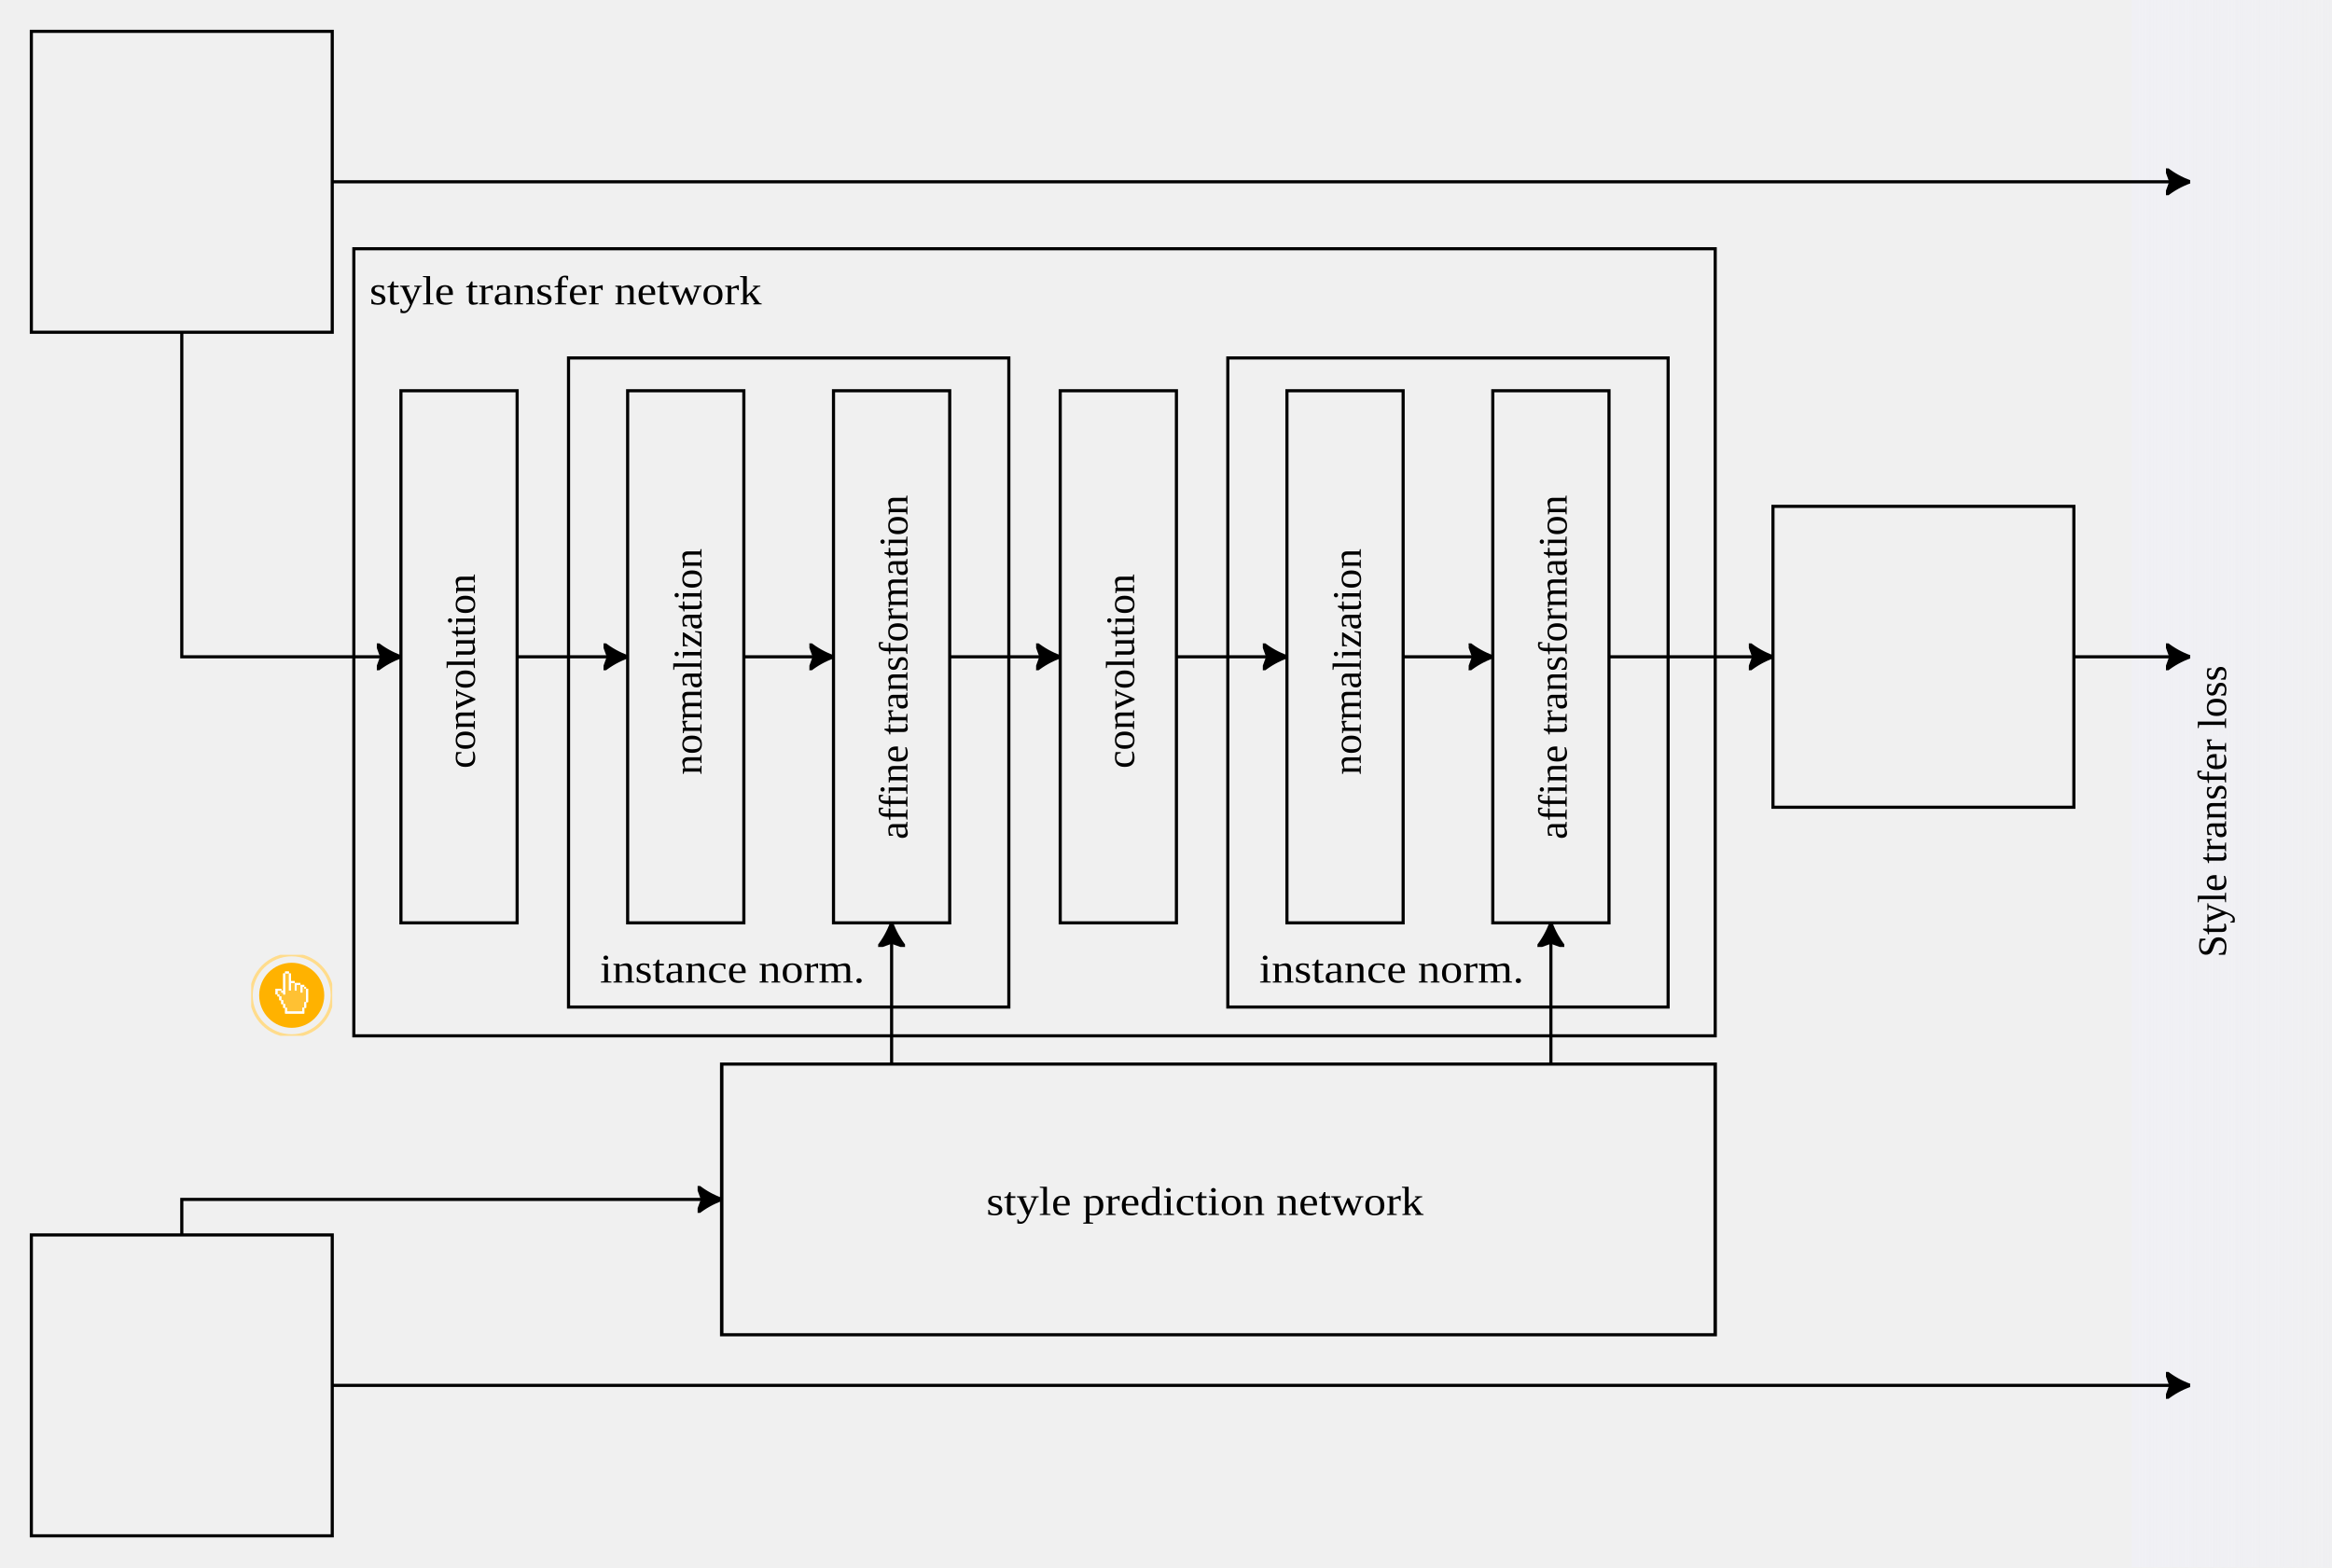
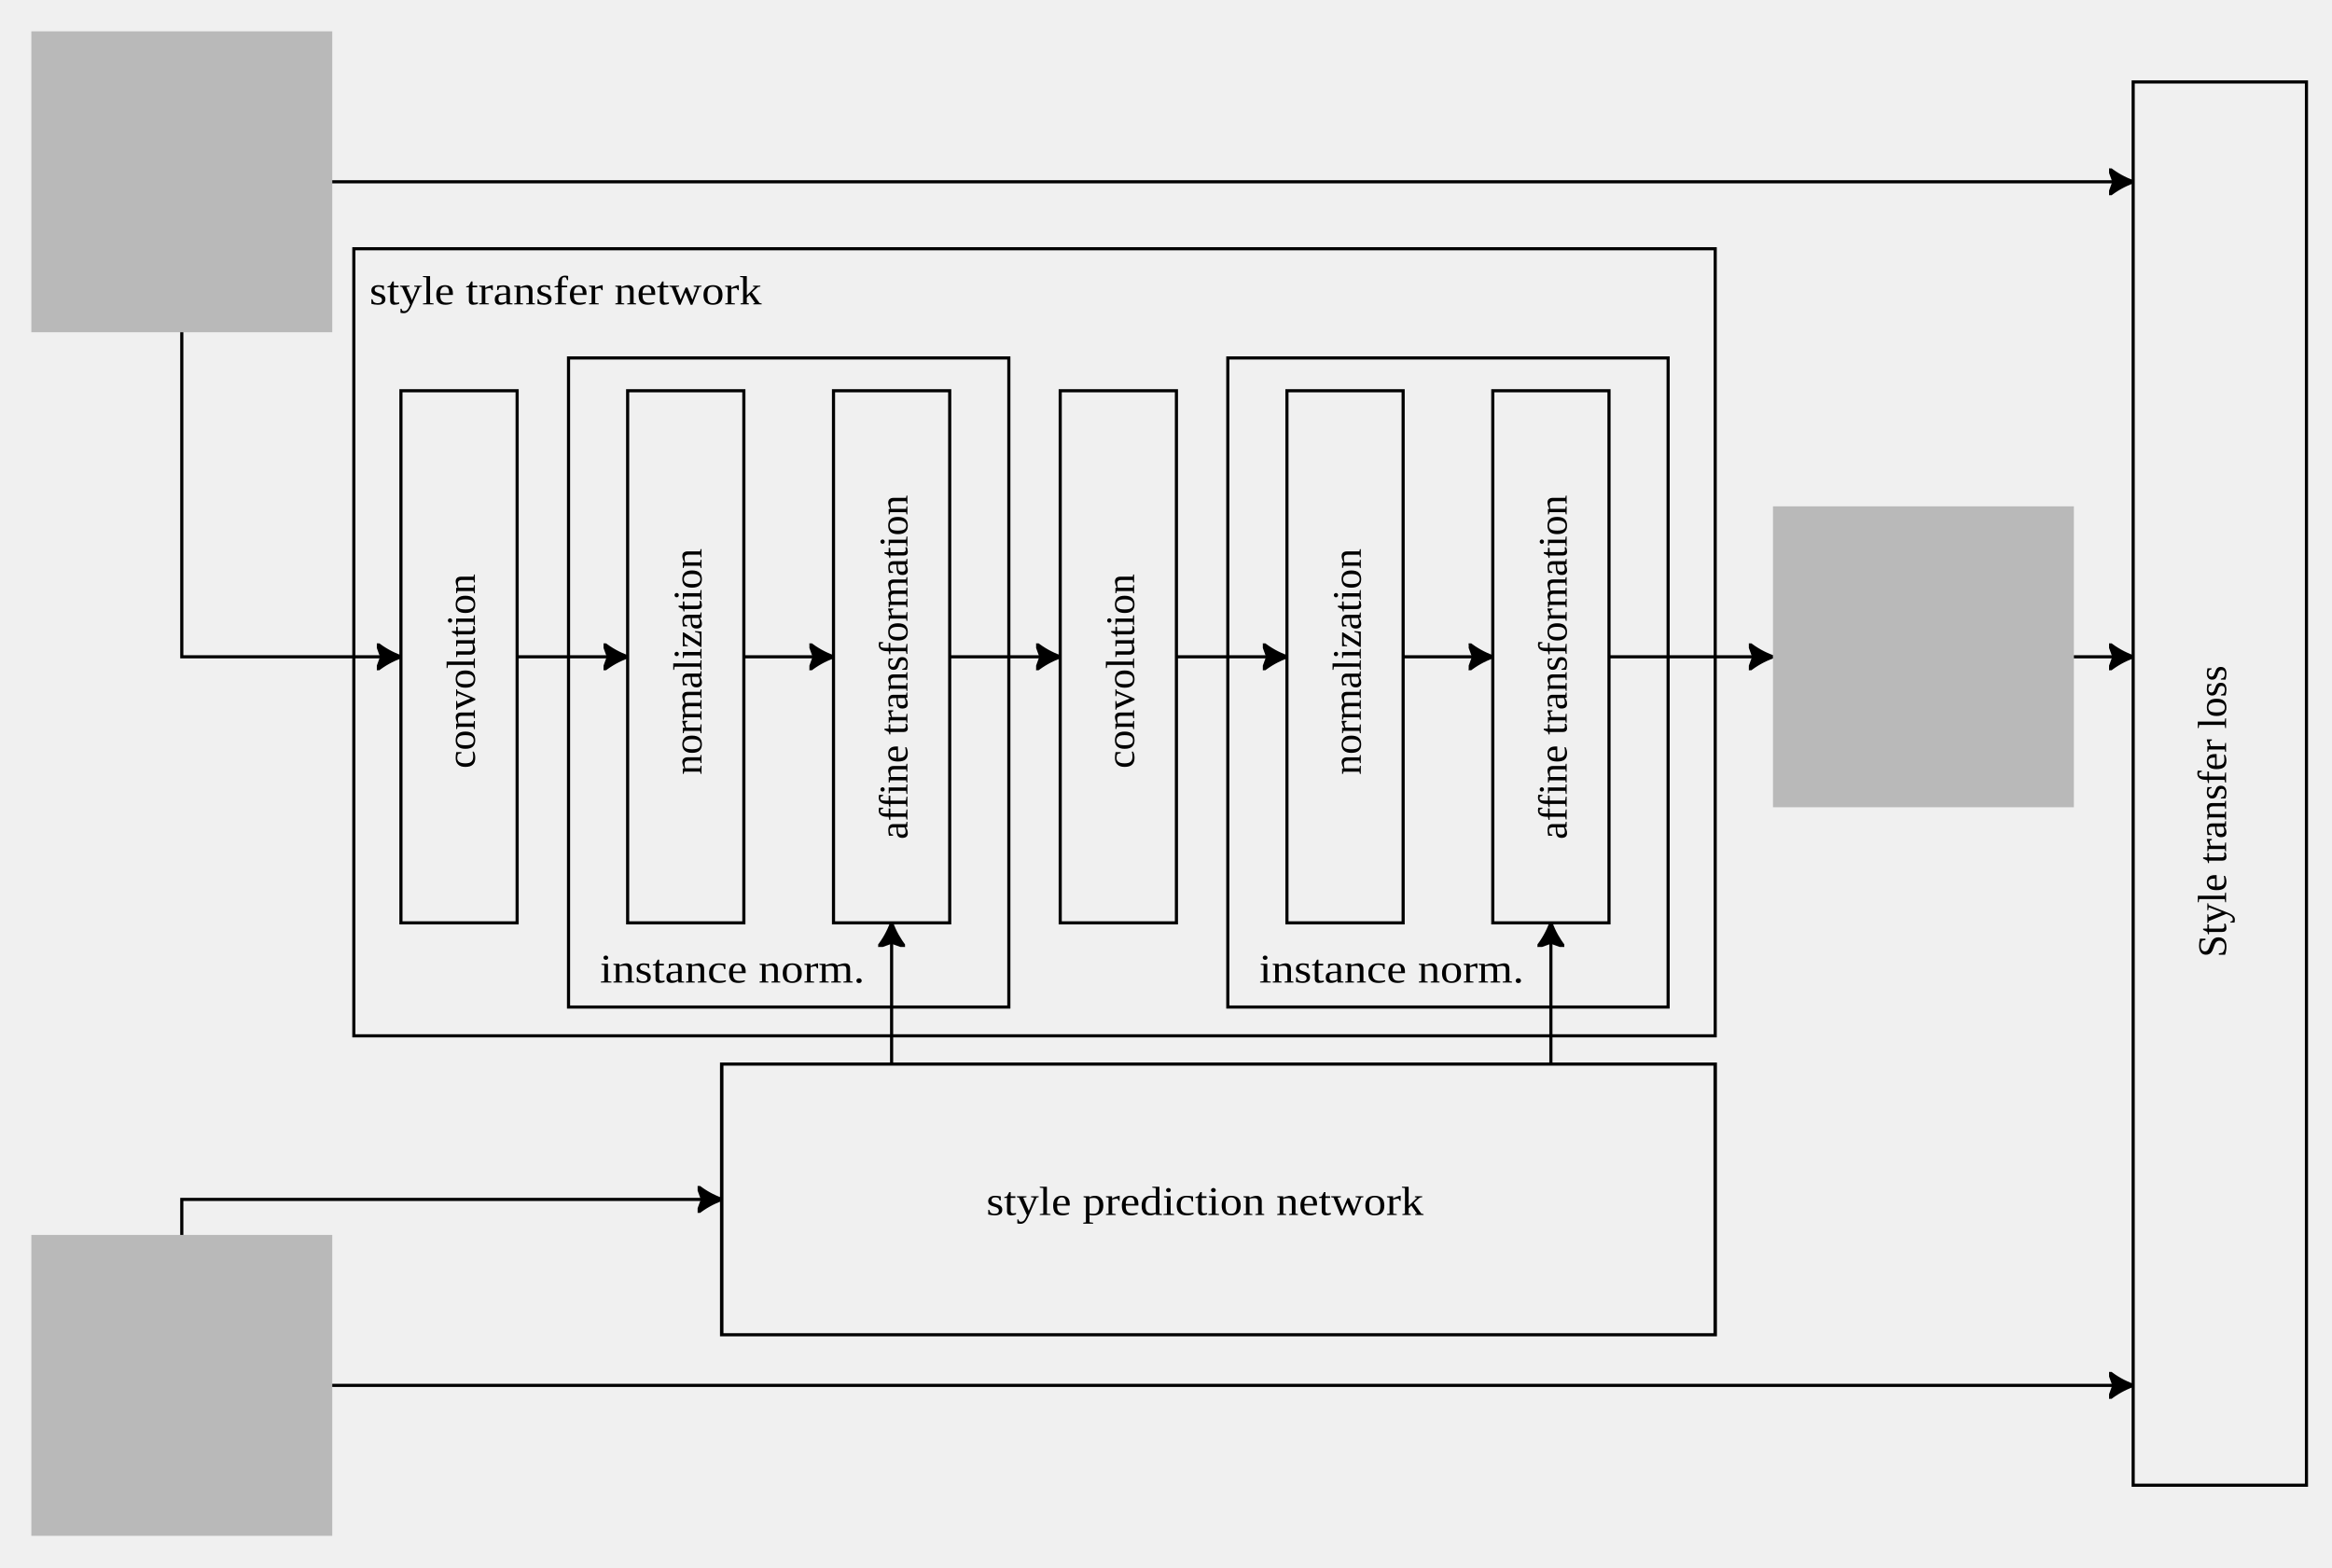
<svg xmlns="http://www.w3.org/2000/svg" xmlns:xlink="http://www.w3.org/1999/xlink" viewBox="0 0 744 500">
  <defs>
    <pattern id="pattern-0" x="0" y="0" width="20" height="20" patternUnits="userSpaceOnUse" viewBox="0 0 100 100">
      <path d="M 0 0 L 50 0 L 50 100 L 0 100 Z" style="fill: black;" />
    </pattern>
    <symbol id="arrow-right" viewBox="0 0 7.69 8.56">
      <path style="stroke: rgb(0, 0, 0);" d="M 7.69 4.28 C 4.911 5.279 2.314 6.725 0 8.56 L 1.55 4.28 L 0 0 C 2.314 1.835 4.911 3.28 7.69 4.28 Z" class="figure-path" />
    </symbol>
    <symbol id="arrow-up" viewBox="0 0 8.56 7.69">
      <path style="stroke: rgb(0, 0, 0);" d="M 4.28 0 a 27.2 27.2 0 0 0 4.28 7.69 L 4.28 6.14 l -4.28 1.55 A 27.17 27.17 0 0 0 4.28 0 Z" class="figure-path" />
    </symbol>
    <symbol id="arrow-left" viewBox="0 0 7.69 8.56">
      <path style="stroke: rgb(0, 0, 0);" d="M 0 4.28 a 27.2 27.2 0 0 0 7.69 -4.28 L 6.14 4.28 l 1.55 4.28 A 27.18 27.18 0 0 0 0 4.28 Z" class="figure-path" />
    </symbol>
    <symbol id="arrow-down" viewBox="0 0 8.56 7.69">
      <path style="stroke: rgb(0, 0, 0);" d="M 4.28 7.69 a 27.2 27.2 0 0 0 -4.28 -7.69 l 4.28 1.55 4.28 -1.55 A 27.18 27.18 0 0 0 4.28 7.69 Z" class="figure-path" />
    </symbol>
-     <linearGradient id="gradient-1" gradientUnits="userSpaceOnUse" x1="722.886" y1="0" x2="722.886" y2="500" gradientTransform="matrix(0, -0.083327, 0.210855, 0, 681.5021, 308.7292)">
-       <stop offset="0" style="stop-color: rgb(240, 240, 245);" />
-       <stop offset="1" style="stop-color: rgba(240, 240, 245, 0);" />
-     </linearGradient>
-     <symbol id="interactive" viewBox="0 0 25.86 25.86">
-       <circle cx="13.43" cy="13.43" r="12.93" fill="none" stroke="#ffdc8c" stroke-miterlimit="10" transform="matrix(1, 0, 0, 1, -0.5000002, -0.5000002)" />
-       <circle cx="13.43" cy="13.43" r="10.38" fill="#ffb200" transform="matrix(1, 0, 0, 1, -0.5000002, -0.5000002)" />
-       <polygon points="11.32 19.26 11.32 17.43 10.72 17.43 10.71 16.14 10.1 16.21 10.1 15 9.54 14.99 9.46 13.78 8.88 13.78 8.89 13.16 8.28 13.16 8.28 11.34 10.11 11.34 10.11 11.94 10.71 11.94 10.71 6.46 11.33 6.45 11.33 5.86 12.54 5.86 12.54 6.45 13.16 6.47 13.16 8.89 14.37 8.89 14.39 9.49 16.21 9.51 16.21 10.12 17.43 10.12 17.43 10.79 18.04 10.73 18.05 11.39 18.65 11.33 18.65 15.61 18.04 15.52 17.98 17.43 17.43 17.43 17.43 19.26 11.32 19.26" fill="#fff" opacity="0.2" transform="matrix(1, 0, 0, 1, -0.5000002, -0.5000002)" />
-       <g transform="matrix(1, 0, 0, 1, -0.5000002, -0.5000002)">
-         <path d="M10.11,11.94c0-.09,0-0.19,0-0.28s0-.21,0-0.32H8.28v1.82H8.89V11.95h1.23v0.63h0.6v0.6h0.61V13.09q0-2.4,0-4.8,0-.92,0-1.85h1.21V5.85H11.33v0.6H10.71v5.47h-0.6Zm4.28-2.44a0.45,0.45,0,0,1,0-.07c0-.15,0-0.3,0-0.45s0,0,0-.08H13.16V6.47H12.55v5.47h0.61V9.51h1.24s0,0.06,0,.09q0,1.12,0,2.25s0,0.07,0,.1H15V10.12h1.23v2.43h0.6V10.71l0.57,0s0,0,0,.05,0,0.29,0,.44,0,0.07,0,.11H18a0,0,0,0,1,.06.06c0,0.24,0,.48,0,0.72q0,1.71,0,3.41s0,0,0,.08h-0.6s0,0,0,0q0,0.86,0,1.72s0,0,0,.06H16.81v1.21H11.94V17.42H11.33V16.21h-0.6a11.4,11.4,0,0,0,0,1.22h0.6v1.83c2,0,4.07,0,6.11,0,0-.1,0-0.19,0-0.28,0-.46,0-0.93,0-1.39a1.53,1.53,0,0,0,0-.16H18c0.05,0,.07,0,0.07-0.07,0-.45,0-0.89,0-1.34,0-.13,0-0.26,0-0.4l0.3,0h0.3V11.33H18v-0.6H17.43V10.11H16.21V9.51H14.39ZM10.1,15v1.21h0.52a0.07,0.07,0,0,0,.08-0.08c0-.32,0-0.65,0-1,0-.06,0-0.11,0-0.17H10.11V13.77H9.49V13.16H8.91a2.7,2.7,0,0,0,0,.62H9.47s0,0,0,.07,0,0.27,0,.41,0,0.45,0,.68a0,0,0,0,0,.05.06H10.1Z" fill="#fff" />
-         <path d="M17.43,17.43s0,0,0-.06q0-.86,0-1.72s0,0,0,0H18s0-.06,0-0.08q0-1.71,0-3.41c0-.24,0-0.48,0-0.72A0,0,0,0,0,18,11.33H17.44s0-.07,0-0.11,0-.29,0-0.44,0-.05,0-0.05l-0.57,0v1.84h-0.6V10.12H15v1.82H14.38s0-.07,0-0.1q0-1.12,0-2.25s0-.06,0-0.09h1.81v0.6h1.22v0.62H18v0.6h0.61v4.28h-0.3l-0.3,0c0,0.14,0,.27,0,0.4,0,0.45,0,.89,0,1.34,0,0.05,0,.07-0.07.07H17.43Z" fill="#fff" />
-         <path d="M17.43,17.43a1.53,1.53,0,0,1,0,.16c0,0.46,0,.93,0,1.39,0,0.09,0,.17,0,0.28-2,0-4.06,0-6.11,0V17.43h-0.6a11.4,11.4,0,0,1,0-1.22h0.6v1.21h0.61v1.22h4.88V17.43h0.62Z" fill="#fff" />
-         <path d="M11.33,6.45q0,0.92,0,1.85,0,2.4,0,4.8v0.07H10.72v-0.6h-0.6V11.93h0.6V6.46h0.61Z" fill="#fff" />
-         <path d="M14.39,9.49H13.16v2.43H12.55V6.47h0.61V8.89h1.21s0,0.06,0,.08,0,0.3,0,.45a0.44,0.44,0,0,0,0,.07h0Z" fill="#fff" />
-         <path d="M10.1,15H9.54a0,0,0,0,1-.05-0.06c0-.23,0-0.45,0-0.68s0-.27,0-0.41,0,0,0-.07H8.88a2.7,2.7,0,0,1,0-.62H9.49v0.61h0.62V15h0.61c0,0.06,0,.12,0,0.17,0,0.32,0,.65,0,1a0.07,0.07,0,0,1-.08.08H10.1V15Z" fill="#fff" />
-         <path d="M10.11,11.93H8.89v1.21H8.28V11.34h1.83c0,0.11,0,.21,0,0.32s0,0.19,0,.28h0Z" fill="#fff" />
-         <path d="M11.33,6.45V5.85h1.21v0.6H11.33Z" fill="#fff" />
-       </g>
-     </symbol>
  </defs>
  <g transform="matrix(1, 0, 0, 1, 0.000002, 0.000002)">
-     <rect x="680.075" width="106.859" height="500" style="fill: url(#gradient-1);" />
+     <rect x="680.567" width="55.285" height="447.71" style="fill: none; stroke: rgb(0, 0, 0);" class="figure-group figure-box" y="26.145" />
    <text x="351.685" y="354.277" style="font-size: 13px; white-space: pre;" class="figure-text" transform="matrix(0, -1, 1, 0, 355.92, 657.1562)">Style transfer loss</text>
  </g>
-   <rect x="10" y="394" width="96" height="96" style="fill: none; stroke: rgb(0, 0, 0);" id="style-image-placeholder">
+   <rect x="10" y="394" width="96" height="96" id="style-image-placeholder" style="fill: rgb(185, 185, 185);">
    </rect>
-   <line style="stroke: rgb(0, 0, 0);" x1="698.717" y1="442" x2="106" y2="442" class="figure-line" />
-   <use width="7.69" height="8.56" transform="matrix(1, 0, 0, 1, 691.027, 437.72)" xlink:href="#arrow-right" />
+   <line style="stroke: rgb(0, 0, 0);" x1="680.567" y1="442" x2="106" y2="442" class="figure-line" />
+   <use width="7.69" height="8.56" transform="matrix(1, 0, 0, 1, 672.877, 437.72)" xlink:href="#arrow-right" />
  <path style="fill: none; stroke: rgb(0, 0, 0);" d="M 58 394 L 58 382.67 L 230.257 382.67" class="figure-line" />
  <use width="7.69" height="8.56" transform="matrix(1, 0, 0, 1, 222.5674, 378.3905)" xlink:href="#arrow-right" />
-   <rect x="10" y="10" width="96" height="96" style="fill: none; stroke: rgb(0, 0, 0);" id="content-image-placeholder">
+   <rect x="10" y="10" width="96" height="96" id="content-image-placeholder" style="fill: rgb(185, 185, 185);">
    </rect>
-   <line style="stroke: rgb(0, 0, 0);" x1="698.717" y1="58" x2="106" y2="58" class="figure-line" />
-   <use width="7.69" height="8.56" transform="matrix(1, 0, 0, 1, 691.027, 53.72)" xlink:href="#arrow-right" />
-   <g transform="matrix(1, 0, 0, 1, 5.541511, 45.941)" class="style-transfer-network">
-     <rect x="107.35" y="33.418" width="434.327" height="251.118" style="fill: none; stroke: rgb(0, 0, 0);" class="figure-group figure-box" />
+   <line style="stroke: rgb(0, 0, 0);" x1="680.567" y1="58" x2="106" y2="58" class="figure-line" />
+   <use width="7.69" height="8.56" transform="matrix(1, 0, 0, 1, 672.877, 53.72)" xlink:href="#arrow-right" />
+   <g transform="matrix(1, 0, 0, 1, 5.541511, 45.941)" class="filmed-network">
+     <rect x="107.35" y="33.418" width="434.327" height="251.118" style="fill: none; stroke: rgb(0, 0, 0);" class="figure-group figure-box figure-filmed-network" />
    <text x="331.016" y="362.4" style="font-size: 13px; white-space: pre;" class="figure-text" transform="matrix(1.103799, 0, 0, 1, -253.0247, -311.2383)">style transfer network</text>
  </g>
  <g transform="matrix(1, 0, 0, 1, -23.85947, 45.94147)">
    <rect x="151.772" y="78.723" width="37.075" height="169.77" style="fill: none; stroke: rgb(0, 0, 0);" class="figure-element figure-box" />
    <text x="153.606" y="135.187" style="font-size: 13px; white-space: pre;" transform="matrix(0, -1, 1, 0, 40.16916, 352.8424)" class="figure-text">convolution</text>
+   </g>
+   <g transform="matrix(1, 0, 0, 1, -10.54617, 45.94147)">
+     <rect x="348.798" y="78.723" width="37.075" height="169.77" style="fill: none; stroke: rgb(0, 0, 0);" class="figure-element figure-box" />
+     <text x="538.433" y="126.872" style="font-size: 13px; white-space: pre;" transform="matrix(0, -1, 1, 0, 245.5082, 737.6705)" class="figure-text">convolution</text>
  </g>
  <g transform="matrix(1, 0, 0, 1, 2.767178, 45.94147)">
    <rect x="178.614" y="68.259" width="140.477" height="207.091" style="fill: none; stroke: rgb(0, 0, 0);" class="figure-element figure-box" />
    <g transform="matrix(1, 0, 0, 1, -19.96999, 0)">
      <rect x="217.447" y="78.723" width="37.075" height="169.77" style="fill: none; stroke: rgb(0, 0, 0);" class="figure-element figure-box" />
      <text x="510.559" y="77.567" style="font-size: 13px; white-space: pre;" transform="matrix(0, -1, 0.999999, 0, 163.4455, 711.8111)" class="figure-text">normalization</text>
    </g>
    <line style="stroke: rgb(0, 0, 0);" x1="234.552" y1="163.608" x2="263.153" y2="163.608" class="figure-line" />
    <use width="7.69" height="8.56" transform="matrix(1, 0, 0, 1, 255.463, 159.328)" xlink:href="#arrow-right" />
    <g transform="matrix(1, 0, 0, 1, -19.96999, 0)" class="film-layer">
-       <rect x="283.123" y="78.723" width="37.075" height="169.77" style="fill: none; stroke: rgb(0, 0, 0);" class="figure-element figure-box" />
+       <rect x="283.123" y="78.723" width="37.075" height="169.77" style="fill: none; stroke: rgb(0, 0, 0);" class="figure-element figure-box figure-film-layer" />
      <text x="400.91" y="193.092" style="font-size: 13px; white-space: pre;" transform="matrix(0, -1, 1, 0, 113.6058, 622.7486)" class="figure-text">affine transformation</text>
    </g>
    <text x="355.784" y="362.401" style="font-size: 13px; white-space: pre;" class="figure-text" transform="matrix(1.103799, 0, 0, 1, -204.097, -94.86876)">instance norm.</text>
-   </g>
-   <g transform="matrix(1, 0, 0, 1, -10.54617, 45.94147)">
-     <rect x="348.798" y="78.723" width="37.075" height="169.77" style="fill: none; stroke: rgb(0, 0, 0);" class="figure-element figure-box" />
-     <text x="538.433" y="126.872" style="font-size: 13px; white-space: pre;" transform="matrix(0, -1, 1, 0, 245.5082, 737.6705)" class="figure-text">convolution</text>
  </g>
  <g transform="matrix(1, 0, 0, 1, -3.889478, 45.94147)">
    <rect x="395.61" y="68.259" width="140.477" height="207.09" style="fill: none; stroke: rgb(0, 0, 0);" class="figure-element figure-box" />
    <g>
      <rect x="414.474" y="78.723" width="37.075" height="169.77" style="fill: none; stroke: rgb(0, 0, 0);" class="figure-element figure-box" />
      <text x="481.441" y="304.003" style="font-size: 13px; white-space: pre;" transform="matrix(0, -1, 0.999997, 0.000002, 134.0358, 682.7012)" class="figure-text">normalization</text>
    </g>
    <line style="stroke: rgb(0, 0, 0);" x1="451.549" y1="163.608" x2="480.149" y2="163.608" class="figure-line" />
    <use width="7.69" height="8.56" transform="matrix(1, 0, 0, 1, 472.459, 159.328)" xlink:href="#arrow-right" />
    <g class="film-layer">
-       <rect x="480.149" y="78.723" width="37.075" height="169.77" style="fill: none; stroke: rgb(0, 0, 0);" class="figure-element figure-box" />
+       <rect x="480.149" y="78.723" width="37.075" height="169.77" style="fill: none; stroke: rgb(0, 0, 0);" class="figure-element figure-box figure-film-layer" />
      <text x="603.791" y="32.789" style="font-size: 13px; white-space: pre;" transform="matrix(0, -1, 0.999998, 0, 470.9287, 825.6236)" class="figure-text">affine transformation</text>
    </g>
    <text x="355.784" y="362.401" style="font-size: 13px; white-space: pre;" class="figure-text" transform="matrix(1.103799, 0, 0, 1, 12.89897, -94.86976)">instance norm.</text>
  </g>
  <line style="stroke: rgb(0, 0, 0);" x1="164.988" y1="209.549" x2="200.245" y2="209.549" class="figure-line" />
  <use width="7.69" height="8.56" transform="matrix(1, 0, 0, 1, 192.5542, 205.269)" xlink:href="#arrow-right" />
  <line style="stroke: rgb(0, 0, 0);" x1="302.996" y1="209.549" x2="338.251" y2="209.549" class="figure-line" />
  <use width="7.69" height="8.56" transform="matrix(1, 0, 0, 1, 330.5618, 205.269)" xlink:href="#arrow-right" />
  <line style="stroke: rgb(0, 0, 0);" x1="375.327" y1="209.549" x2="410.585" y2="209.549" class="figure-line" />
  <use width="7.69" height="8.56" transform="matrix(1, 0, 0, 1, 402.8945, 205.269)" xlink:href="#arrow-right" />
  <path style="fill: none; stroke: rgb(0, 0, 0);" d="M 58 106 L 58 209.55 L 127.913 209.55" class="figure-line" />
  <use width="7.69" height="8.56" transform="matrix(1, 0, 0, 1, 120.2225, 205.2695)" xlink:href="#arrow-right" />
  <line style="stroke: rgb(0, 0, 0);" x1="513.335" y1="209.55" x2="565.647" y2="209.55" class="figure-line" />
  <use width="7.69" height="8.56" transform="matrix(1, 0, 0, 1, 557.957, 205.27)" xlink:href="#arrow-right" />
-   <g transform="matrix(1.103799, 0, 0, 1, -50.68374, 25.23399)" class="style-prediction-network">
-     <rect x="254.522" y="314.258" width="287.155" height="86.357" style="fill: none; stroke: rgb(0, 0, 0);" class="figure-group figure-box" />
+   <g transform="matrix(1.103799, 0, 0, 1, -50.68374, 25.23399)" class="film-generator">
+     <rect x="254.522" y="314.258" width="287.155" height="86.357" style="fill: none; stroke: rgb(0, 0, 0);" class="figure-group figure-box figure-film-generator" />
    <text x="331.016" y="362.4" style="font-size: 13px; white-space: pre;" class="figure-text">style prediction network</text>
  </g>
  <line style="stroke: rgb(0, 0, 0);" x1="284.458" y1="339.492" x2="284.458" y2="294.434" class="figure-line" />
  <use width="8.56" height="7.69" transform="matrix(1, 0, 0, 1, 280.1777, 294.434)" xlink:href="#arrow-up" />
  <line style="stroke: rgb(0, 0, 0);" x1="494.797" y1="339.492" x2="494.797" y2="294.434" class="figure-line" />
  <use width="8.56" height="7.69" transform="matrix(1, 0, 0, 1, 490.517, 294.434)" xlink:href="#arrow-up" />
-   <rect x="565.647" y="161.55" width="96" height="96" style="fill: none; stroke: rgb(0, 0, 0);" id="stylized-image-placeholder">
+   <rect x="565.647" y="161.55" width="96" height="96" id="stylized-image-placeholder" style="fill: rgb(185, 185, 185);">
    </rect>
-   <line style="stroke: rgb(0, 0, 0);" x1="698.717" y1="209.55" x2="661.647" y2="209.55" class="figure-line" />
-   <use width="7.69" height="8.56" transform="matrix(1, 0, 0, 1, 691.027, 205.27)" xlink:href="#arrow-right" />
-   <use width="25.86" height="25.86" transform="matrix(1, 0, 0, 1, 80.14, 304.617)" xlink:href="#interactive" />
+   <line style="stroke: rgb(0, 0, 0);" x1="680.567" y1="209.55" x2="661.647" y2="209.55" class="figure-line" />
+   <use width="7.69" height="8.56" transform="matrix(1, 0, 0, 1, 672.877, 205.27)" xlink:href="#arrow-right" />
</svg>
